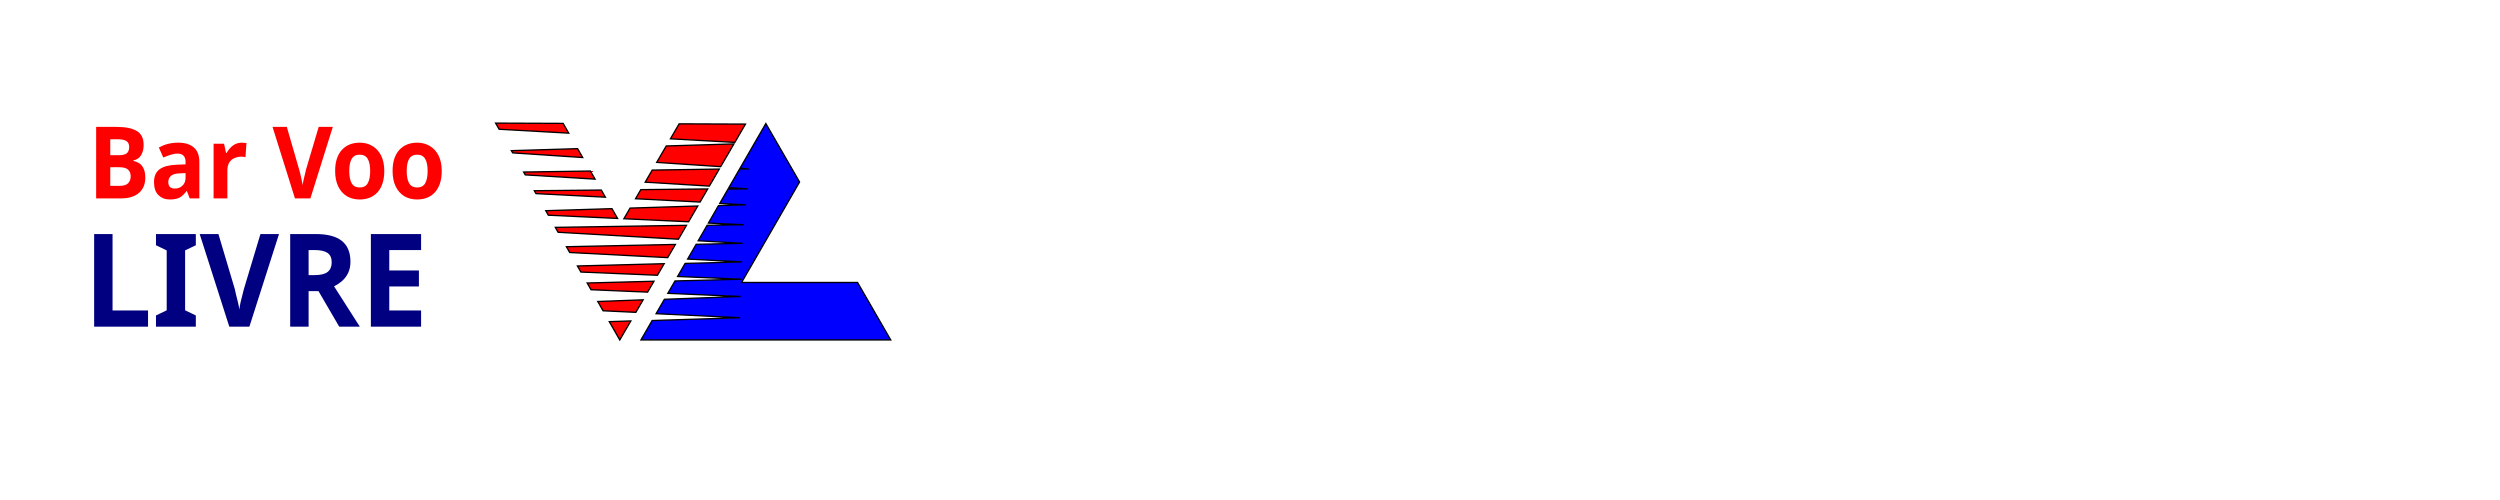
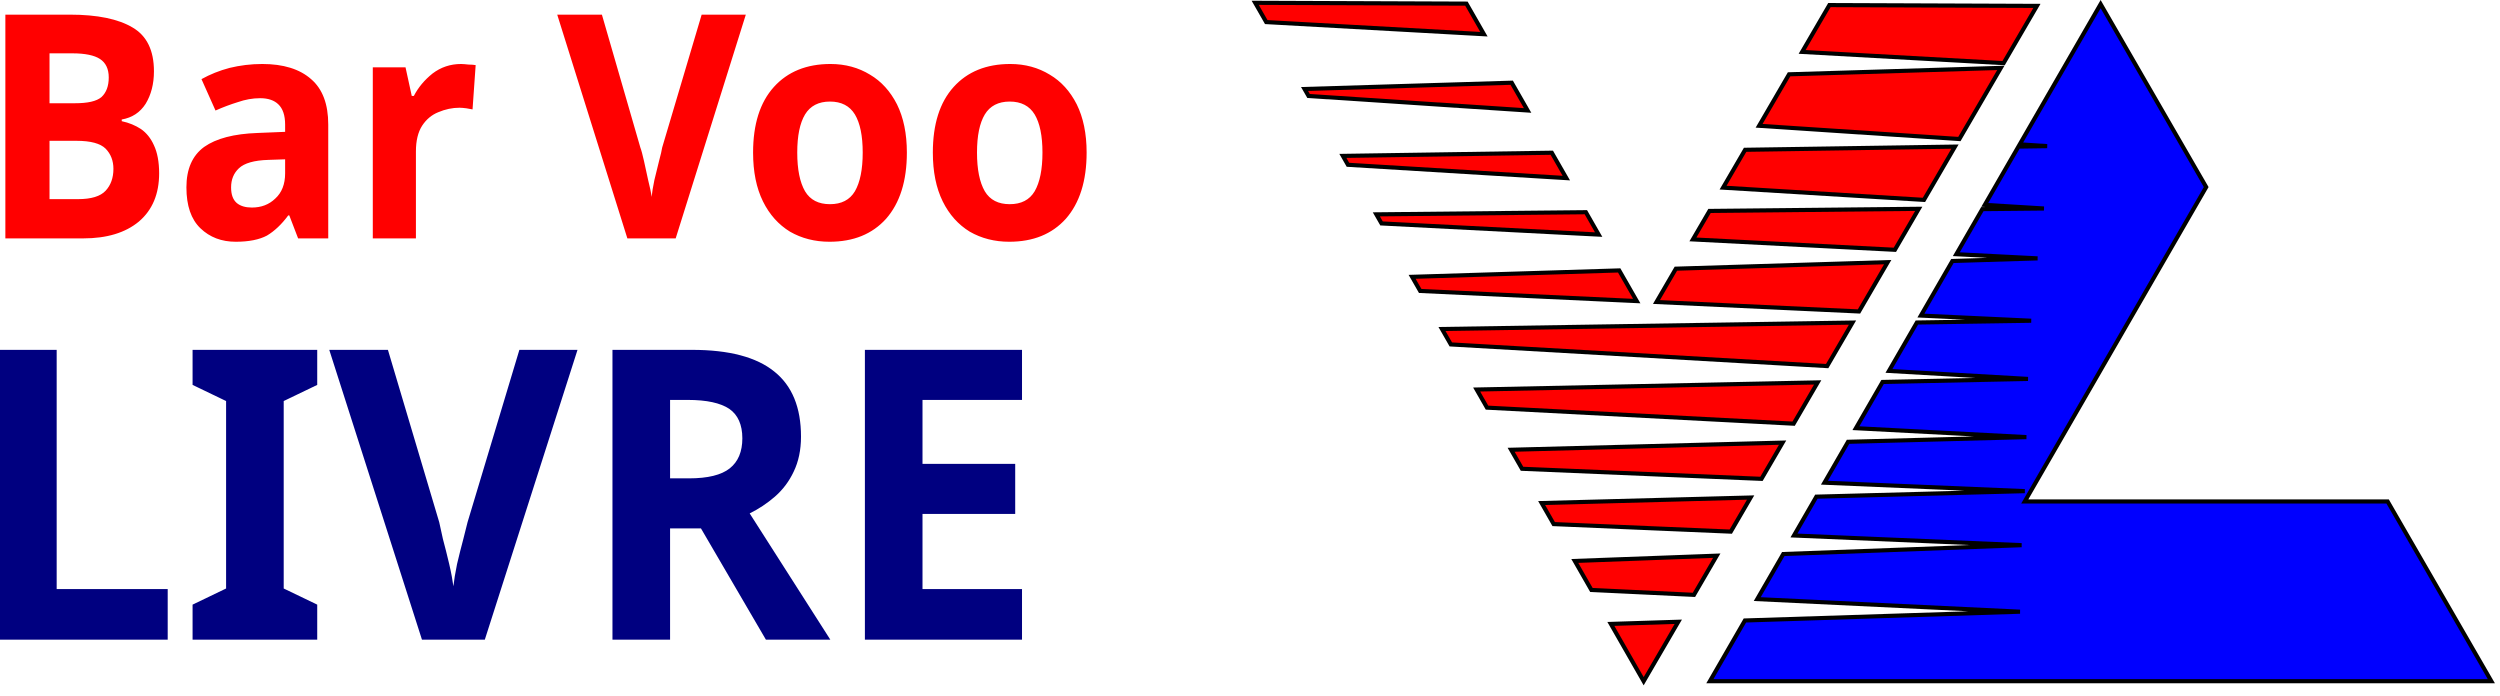
- <svg xmlns="http://www.w3.org/2000/svg" width="250mm" height="50mm" viewBox="0 0 250 50" version="1.1" id="svg8">
+ <svg xmlns="http://www.w3.org/2000/svg" width="302" height="84" viewBox="0 0 79.904 22.225" version="1.1" id="svg8">
  <defs id="defs2" />
  <g id="layer1" transform="translate(0,-247)">
    <flowRoot xml:space="preserve" id="flowRoot3942" style="font-style:normal;font-weight:normal;font-size:40px;line-height:25px;font-family:sans-serif;letter-spacing:0px;word-spacing:0px;fill:#000000;fill-opacity:1;stroke:none">
      <flowRegion id="flowRegion3944">
        <rect id="rect3946" width="949.695" height="459.962" x="135.458" y="144.693" />
      </flowRegion>
      <flowPara id="flowPara3948" />
    </flowRoot>
    <flowRoot xml:space="preserve" id="flowRoot3965" style="font-style:normal;font-weight:normal;font-size:40px;line-height:25px;font-family:sans-serif;letter-spacing:0px;word-spacing:0px;fill:#000000;fill-opacity:1;stroke:none">
      <flowRegion id="flowRegion3967">
        <rect id="rect3969" width="221.794" height="44.656" x="781.489" y="414.121" />
      </flowRegion>
      <flowPara id="flowPara3971" />
    </flowRoot>
-     <g id="g4982" transform="translate(-22.79717,115.4724)">
+     <g id="g4982" transform="translate(-32.24075,103.2509)">
      <path transform="matrix(0.2645833,0,0,0.2645833,0,87)" id="path6589" d="m 375.611,214.984 -9.773,16.936 3.311,0.219 -3.467,0.053 -4.066,7.043 7.146,0.436 -7.441,0.076 -3.143,5.445 9.812,0.504 -10.287,0.318 -3.805,6.592 13.322,0.623 -13.805,0.215 -3.375,5.848 16.793,0.967 -17.562,0.367 -3.223,5.584 20.594,1.078 -21.543,0.566 -2.852,4.941 24.201,1.02 -25.174,0.666 -2.709,4.691 27.498,1.17 -28.789,1.07 -3.145,5.445 31.74,1.52 -33.229,1.062 -4.234,7.336 h 94.404 l -12.531,-21.715 h -43.832 l 21.916,-37.977 z" style="fill:#0000ff;stroke:#000000;stroke-width:0.499px;stroke-linecap:butt;stroke-linejoin:miter;stroke-opacity:1" />
      <path transform="matrix(0.2645833,0,0,0.2645833,0,87)" id="path4917" d="m 324.592,289.594 -8.146,0.26 3.963,6.922 z" style="fill:#ff0000;stroke:#000000;stroke-width:0.499px;stroke-linecap:butt;stroke-linejoin:miter;stroke-opacity:1" />
      <path transform="matrix(0.2645833,0,0,0.2645833,0,87)" id="path4913" d="m 329.238,281.611 -17.148,0.637 2.006,3.504 12.387,0.592 z" style="fill:#ff0000;stroke:#000000;stroke-width:0.499px;stroke-linecap:butt;stroke-linejoin:miter;stroke-opacity:1" />
      <path transform="matrix(0.2645833,0,0,0.2645833,0,87)" id="path4909" d="m 333.33,274.586 -25.244,0.668 1.453,2.541 21.393,0.91 z" style="fill:#ff0000;stroke:#000000;stroke-width:0.499px;stroke-linecap:butt;stroke-linejoin:miter;stroke-opacity:1" />
      <path transform="matrix(0.2645833,0,0,0.2645833,0,87)" id="path4905" d="m 337.191,267.955 -32.793,0.861 1.316,2.297 28.928,1.217 z" style="fill:#ff0000;stroke:#000000;stroke-width:0.499px;stroke-linecap:butt;stroke-linejoin:miter;stroke-opacity:1" />
      <path transform="matrix(0.2645833,0,0,0.2645833,0,87)" id="path4901" d="m 341.43,260.68 -41.197,0.859 1.252,2.189 37.041,1.938 z" style="fill:#ff0000;stroke:#000000;stroke-width:0.499px;stroke-linecap:butt;stroke-linejoin:miter;stroke-opacity:1" />
      <path transform="matrix(0.2645833,0,0,0.2645833,0,87)" id="path4897" d="m 345.637,253.453 -49.592,0.775 1.068,1.863 45.463,2.617 z" style="fill:#ff0000;stroke:#000000;stroke-width:0.499px;stroke-linecap:butt;stroke-linejoin:miter;stroke-opacity:1" />
      <path transform="matrix(0.2645833,0,0,0.2645833,0,87)" id="path4895" d="m 339.551,220.756 24.338,1.354 4.027,-6.914 -25.07,-0.098 z" style="fill:#ff0000;stroke:#000000;stroke-width:0.499px;stroke-linecap:butt;stroke-linejoin:miter;stroke-opacity:1" />
      <path transform="matrix(0.2645833,0,0,0.2645833,0,87)" id="path4891" d="m 334.354,229.68 24.195,1.6 5.004,-8.594 -25.578,0.775 z" style="fill:#ff0000;stroke:#000000;stroke-width:0.499px;stroke-linecap:butt;stroke-linejoin:miter;stroke-opacity:1" />
      <path transform="matrix(0.2645833,0,0,0.2645833,0,87)" id="path4887" d="m 330.002,237.152 24.266,1.479 3.748,-6.436 -25.352,0.385 z" style="fill:#ff0000;stroke:#000000;stroke-width:0.499px;stroke-linecap:butt;stroke-linejoin:miter;stroke-opacity:1" />
      <path transform="matrix(0.2645833,0,0,0.2645833,0,87)" id="path4883" d="m 326.359,243.406 24.398,1.254 2.883,-4.951 -25.277,0.258 z" style="fill:#ff0000;stroke:#000000;stroke-width:0.499px;stroke-linecap:butt;stroke-linejoin:miter;stroke-opacity:1" />
      <path transform="matrix(0.2645833,0,0,0.2645833,0,87)" id="path4879" d="m 321.957,250.967 24.463,1.143 3.469,-5.959 -25.588,0.791 z" style="fill:#ff0000;stroke:#000000;stroke-width:0.499px;stroke-linecap:butt;stroke-linejoin:miter;stroke-opacity:1" />
      <path transform="matrix(0.2645833,0,0,0.2645833,0,87)" id="path4875" d="m 317.453,247.152 -25.016,0.773 0.977,1.707 26.16,1.223 z" style="fill:#ff0000;stroke:#000000;stroke-width:0.499px;stroke-linecap:butt;stroke-linejoin:miter;stroke-opacity:1" />
      <path transform="matrix(0.2645833,0,0,0.2645833,0,87)" id="path4871" d="m 313.426,240.119 -25.311,0.26 0.627,1.096 26.23,1.348 z" style="fill:#ff0000;stroke:#000000;stroke-width:0.499px;stroke-linecap:butt;stroke-linejoin:miter;stroke-opacity:1" />
      <path transform="matrix(0.2645833,0,0,0.2645833,0,87)" id="path4867" d="m 309.311,232.934 -25.238,0.383 0.613,1.074 26.381,1.607 z" style="fill:#ff0000;stroke:#000000;stroke-width:0.499px;stroke-linecap:butt;stroke-linejoin:miter;stroke-opacity:1" />
      <path transform="matrix(0.2645833,0,0,0.2645833,0,87)" id="path4863" d="m 304.469,224.477 -25.025,0.758 0.484,0.844 26.461,1.75 z" style="fill:#ff0000;stroke:#000000;stroke-width:0.499px;stroke-linecap:butt;stroke-linejoin:miter;stroke-opacity:1" />
      <path transform="matrix(0.2645833,0,0,0.2645833,0,87)" id="path6589-1" d="m 273.482,214.824 1.334,2.328 26.297,1.465 -2.115,-3.693 z" style="fill:#ff0000;stroke:#000000;stroke-width:0.499px;stroke-linecap:butt;stroke-linejoin:miter;stroke-opacity:1" />
    </g>
-     <g id="g3985" transform="matrix(1.067122,0,0,1.142325,-3.307877,-38.96881)" style="stroke-width:0.906">
+     <g id="g3985" transform="matrix(1.067122,0,0,1.142325,-12.75145,-51.19028)" style="stroke-width:0.906">
      <text transform="scale(0.9958672,1.00415)" id="text6608" y="266.6" x="11.377" style="font-style:normal;font-weight:normal;font-size:23.815px;line-height:14.884px;font-family:sans-serif;letter-spacing:0px;word-spacing:0px;fill:#000000;fill-opacity:1;stroke:none;stroke-width:0.24" xml:space="preserve">
        <tspan style="font-style:normal;font-variant:normal;font-weight:bold;font-stretch:normal;font-size:8.732px;font-family:Verdana;-inkscape-font-specification:'Verdana Bold';fill:#ff0000;stroke-width:0.24" y="266.6" x="11.377" id="tspan6606">Bar Voo</tspan>
      </text>
-       <text transform="scale(1.003899,0.9961163)" id="text3969" y="280.025" x="10.845" style="font-style:normal;font-variant:normal;font-weight:normal;font-stretch:normal;font-size:31.114px;line-height:19.446px;font-family:'OCR A Extended';-inkscape-font-specification:'OCR A Extended';letter-spacing:0px;word-spacing:0px;fill:#000080;fill-opacity:1;stroke:none;stroke-width:0.24" xml:space="preserve">
+       <text transform="scale(1.003899,0.9961163)" id="text3969" y="280.025" x="10.845" style="font-style:normal;font-variant:normal;font-weight:normal;font-stretch:normal;font-size:31.114px;line-height:19.447px;font-family:'OCR A Extended';-inkscape-font-specification:'OCR A Extended';letter-spacing:0px;word-spacing:0px;fill:#000080;fill-opacity:1;stroke:none;stroke-width:0.24" xml:space="preserve">
        <tspan style="font-style:normal;font-variant:normal;font-weight:bold;font-stretch:normal;font-size:11.409px;font-family:Verdana;-inkscape-font-specification:'Verdana Bold';fill:#000080;stroke-width:0.24" y="280.025" x="10.845" id="tspan3967">LIVRE</tspan>
      </text>
    </g>
  </g>
</svg>
